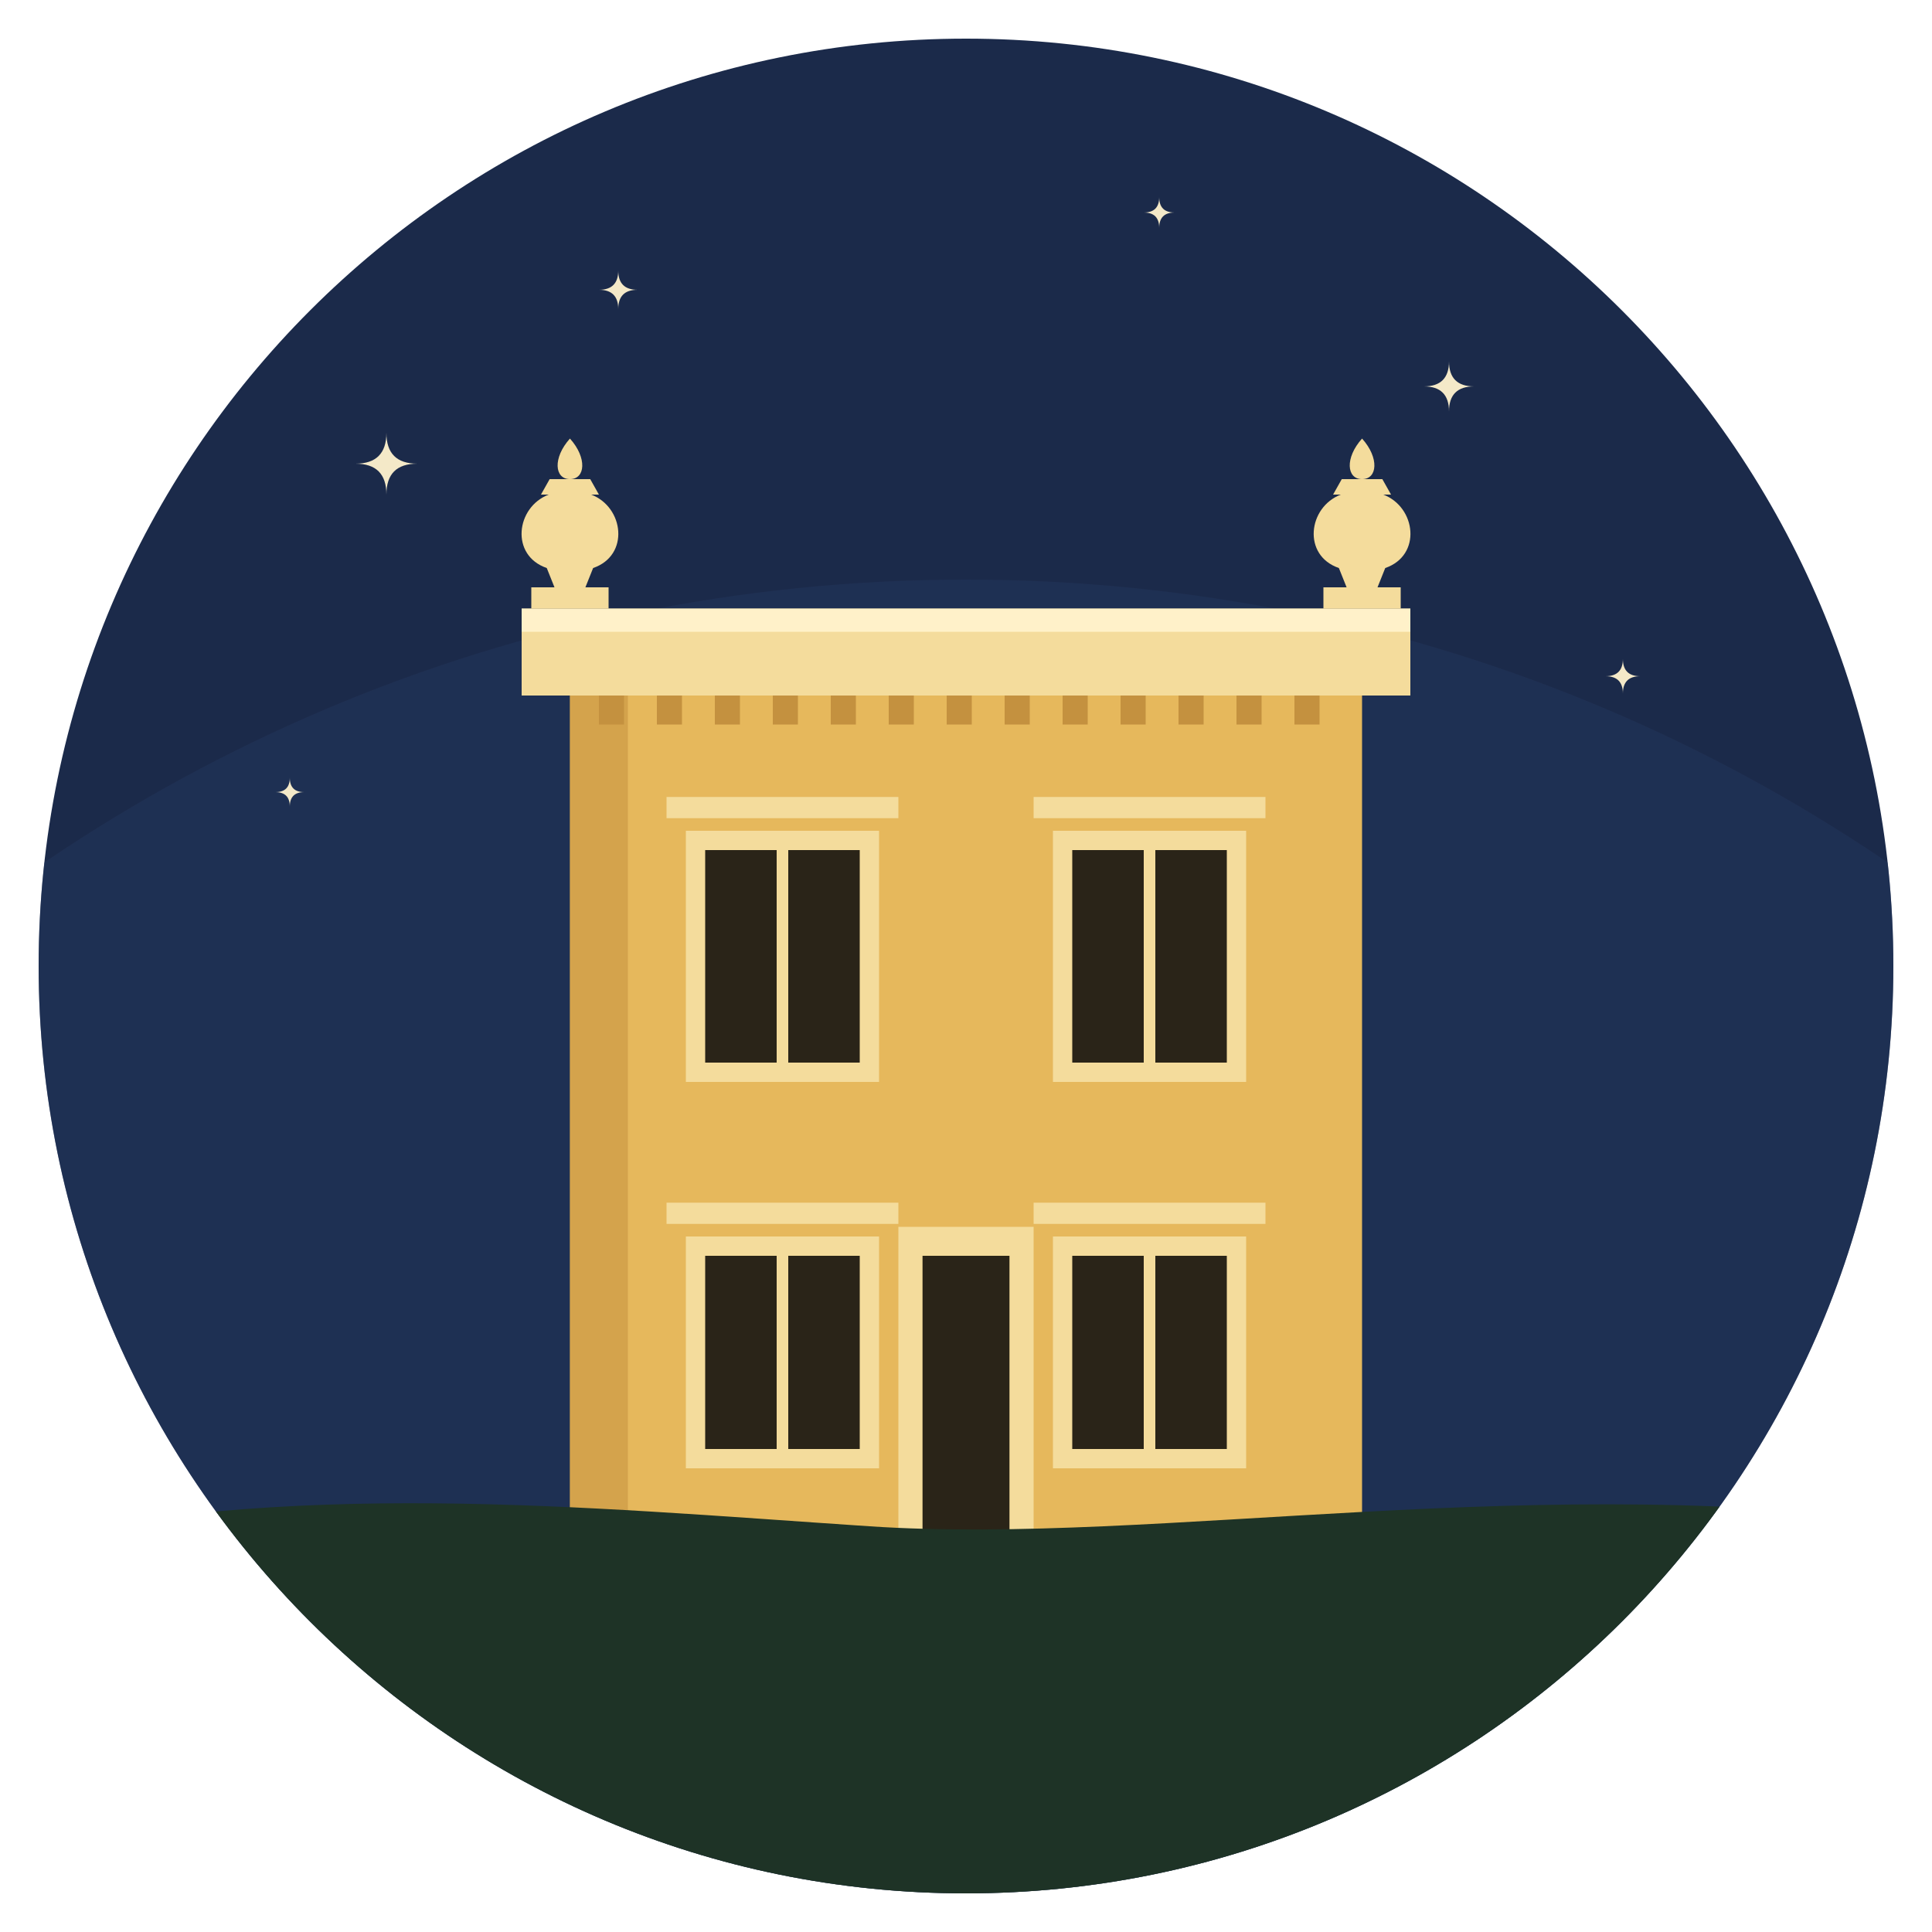
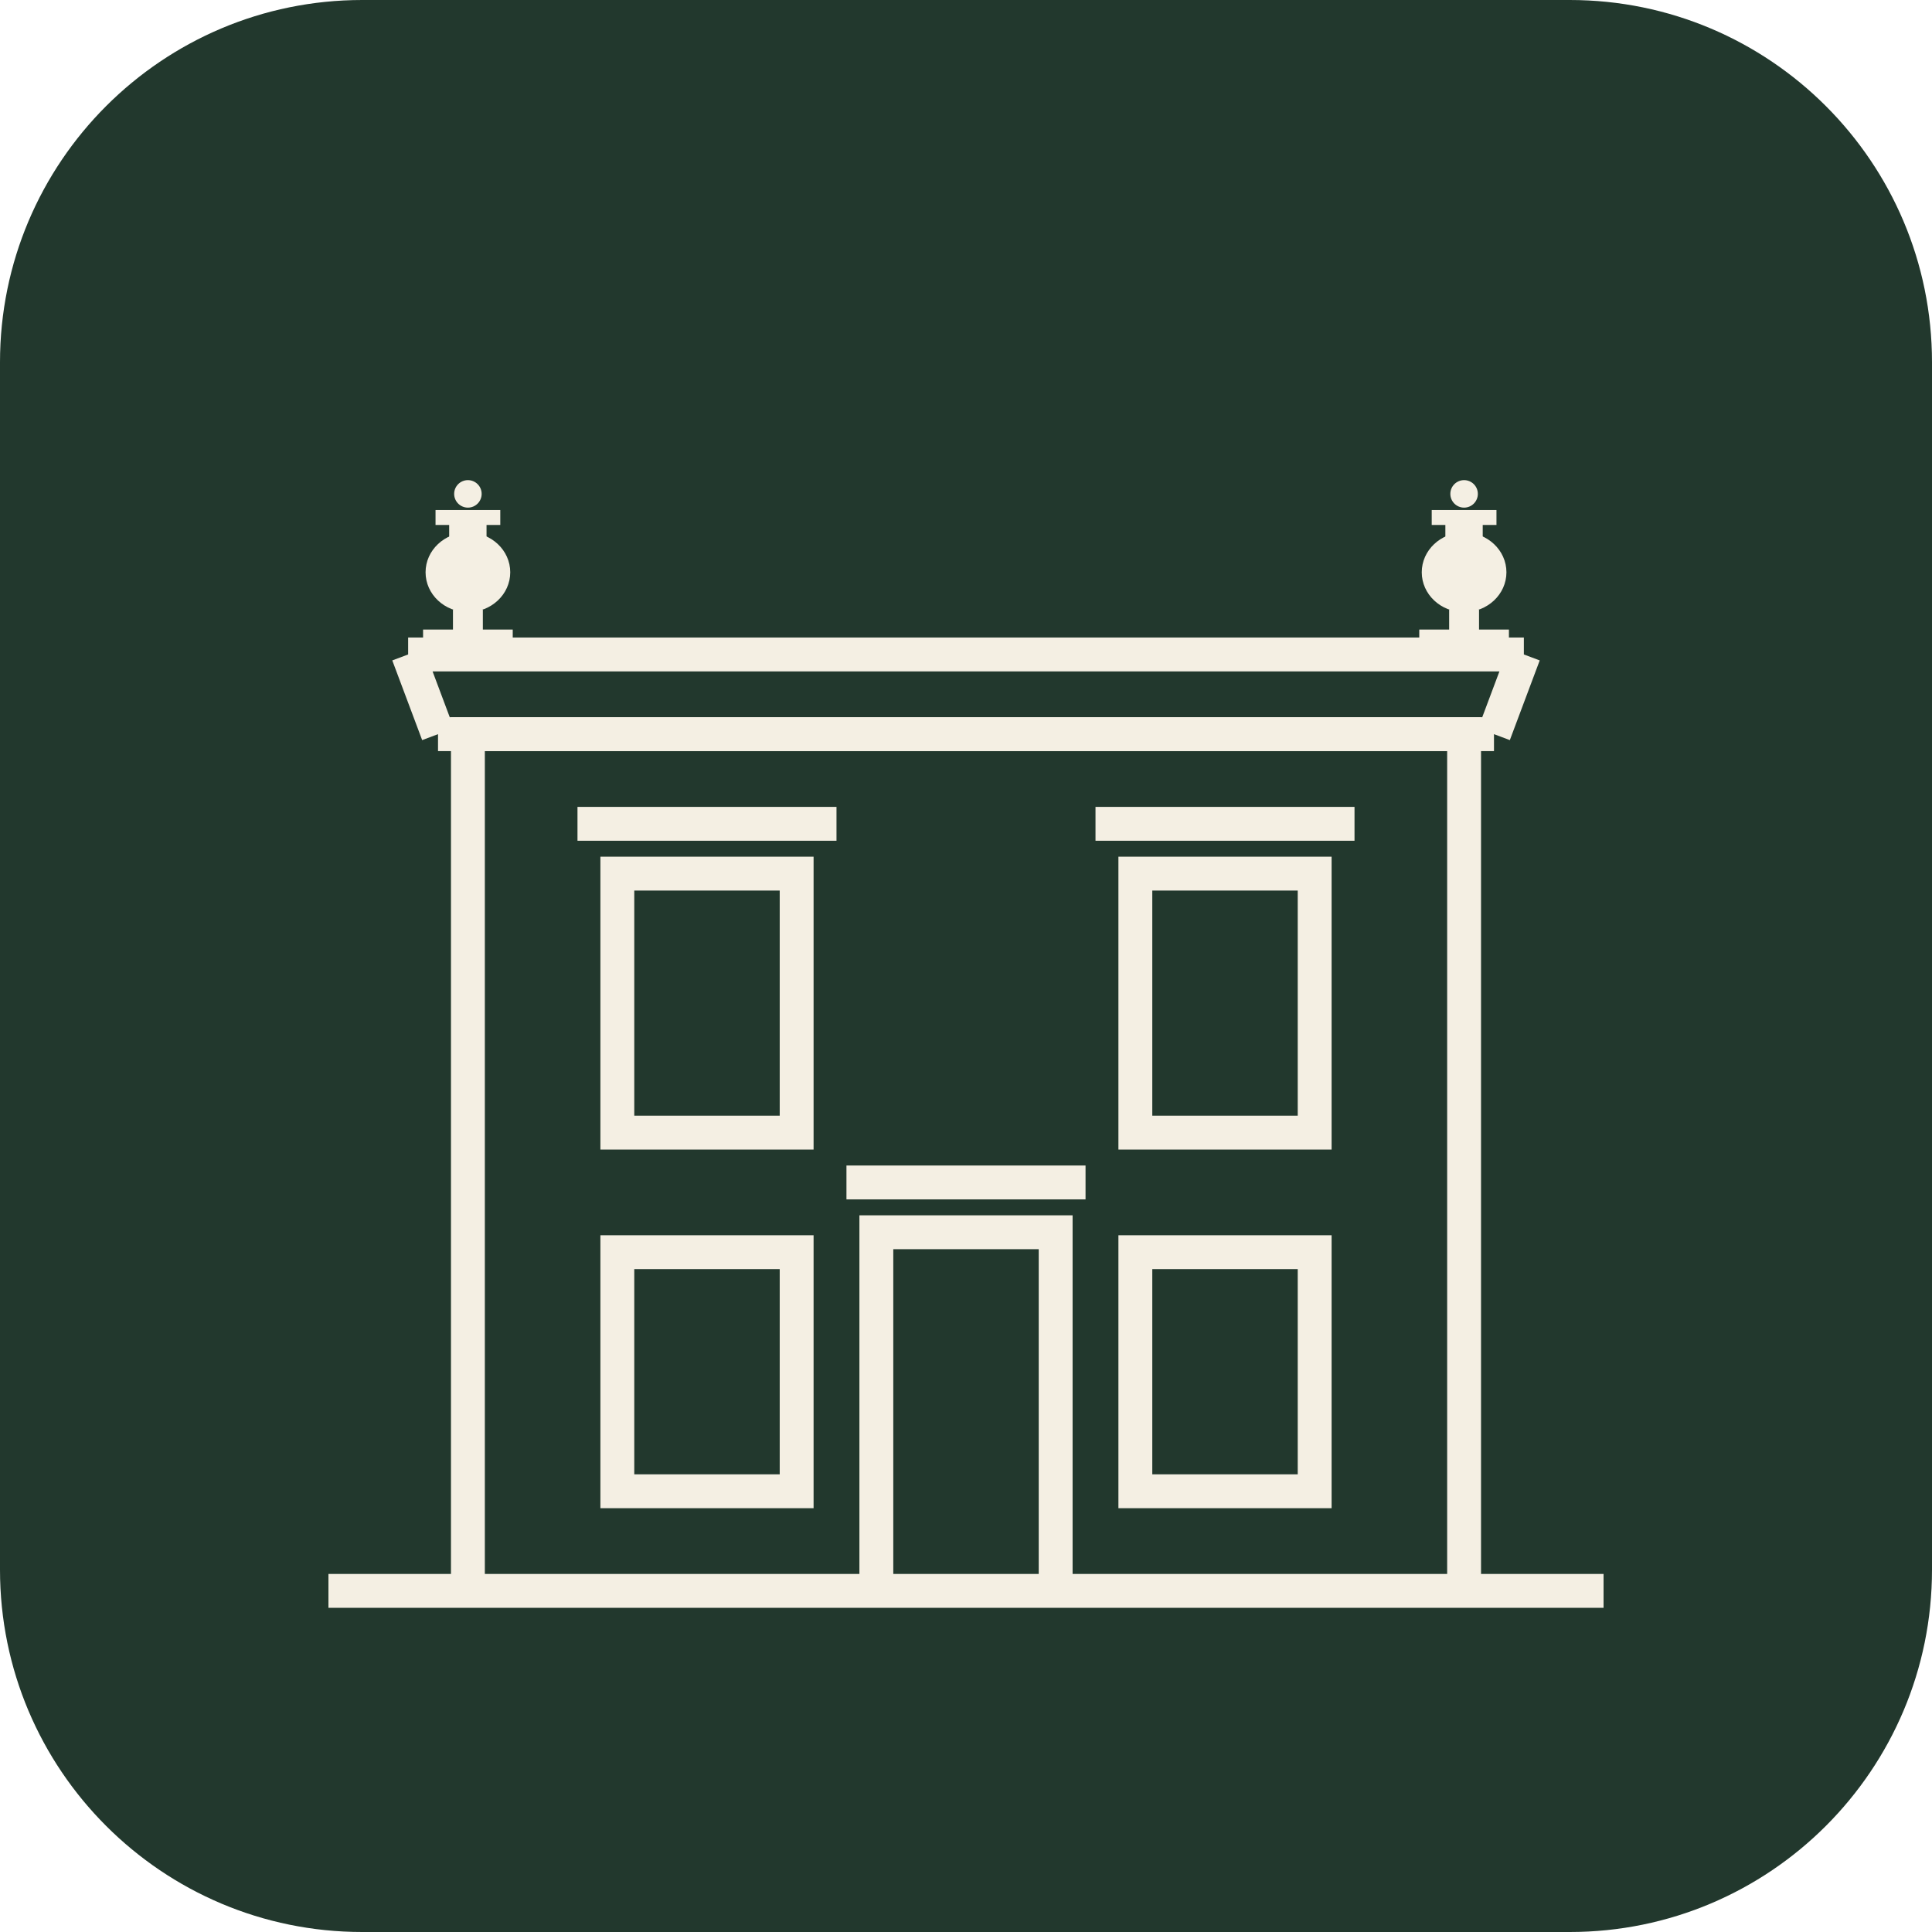
- <svg xmlns="http://www.w3.org/2000/svg" viewBox="0 0 200 200">
-   <defs>
-     <clipPath id="c">
-       <circle cx="100" cy="100" r="96" />
-     </clipPath>
-   </defs>
-   <circle cx="100" cy="100" r="96" fill="#1B2A4A" />
-   <g clip-path="url(#c)">
-     <circle cx="100" cy="230" r="170" fill="#22355C" opacity=".5" />
-     <path d="M40,44.8 Q40,48 43.2,48 Q40,48 40,51.2 Q40,48 36.8,48 Q40,48 40,44.8 Z" fill="#F4E9C8" />
-     <path d="M64,28 Q64,30 66,30 Q64,30 64,32 Q64,30 62,30 Q64,30 64,28 Z" fill="#F4E9C8" />
-     <path d="M150,37.4 Q150,40 152.6,40 Q150,40 150,42.6 Q150,40 147.4,40 Q150,40 150,37.4 Z" fill="#F4E9C8" />
-     <path d="M168,68.2 Q168,70 169.8,70 Q168,70 168,71.8 Q168,70 166.2,70 Q168,70 168,68.2 Z" fill="#F4E9C8" />
-     <path d="M120,20.4 Q120,22 121.6,22 Q120,22 120,23.6 Q120,22 118.4,22 Q120,22 120,20.4 Z" fill="#F4E9C8" />
-     <path d="M30,80.5 Q30,82 31.5,82 Q30,82 30,83.5 Q30,82 28.5,82 Q30,82 30,80.5 Z" fill="#F4E9C8" />
-     <rect x="59" y="72" width="82" height="96" fill="#E6B85C" />
-     <rect x="59" y="72" width="6" height="96" fill="#C4913F" opacity=".55" />
-     <rect x="54" y="63" width="92" height="9" fill="#F4DC9C" />
-     <rect x="54" y="63" width="92" height="2.4" fill="#FFF1C9" />
-     <rect x="62" y="72" width="2.6" height="3" fill="#C4913F" />
-     <rect x="68" y="72" width="2.6" height="3" fill="#C4913F" />
-     <rect x="74" y="72" width="2.6" height="3" fill="#C4913F" />
-     <rect x="80" y="72" width="2.6" height="3" fill="#C4913F" />
-     <rect x="86" y="72" width="2.6" height="3" fill="#C4913F" />
-     <rect x="92" y="72" width="2.6" height="3" fill="#C4913F" />
-     <rect x="98" y="72" width="2.6" height="3" fill="#C4913F" />
-     <rect x="104" y="72" width="2.6" height="3" fill="#C4913F" />
-     <rect x="110" y="72" width="2.6" height="3" fill="#C4913F" />
-     <rect x="116" y="72" width="2.6" height="3" fill="#C4913F" />
-     <rect x="122" y="72" width="2.6" height="3" fill="#C4913F" />
-     <rect x="128" y="72" width="2.6" height="3" fill="#C4913F" />
-     <rect x="134" y="72" width="2.6" height="3" fill="#C4913F" />
-     <path d="M55.0,63 h8.0 v-2.2 h-8.0 Z M57.4,60.8 h3.2 l0.8,-2.0 C65.2,57.5 64.6,52.5 61.2,51.2 h-4.4 C53.4,52.5 52.8,57.5 56.6,58.8 Z M56.0,51.2 h6.0 l-0.9,-1.6 h-4.2 Z M59,45.4 C60.8,47.4 60.6,49.6 59,49.6 C57.4,49.6 57.2,47.4 59,45.4 Z" fill="#F4DC9C" />
-     <path d="M137.0,63 h8.0 v-2.2 h-8.0 Z M139.4,60.8 h3.2 l0.8,-2.0 C147.2,57.5 146.6,52.5 143.2,51.2 h-4.4 C135.4,52.5 134.8,57.5 138.6,58.8 Z M138.0,51.2 h6.0 l-0.9,-1.6 h-4.2 Z M141,45.4 C142.8,47.4 142.6,49.6 141,49.6 C139.4,49.6 139.2,47.4 141,45.4 Z" fill="#F4DC9C" />
-     <rect x="71" y="86" width="20" height="26" fill="#F4DC9C" />
-     <rect x="73" y="88" width="16" height="22" fill="#2A2418" />
-     <rect x="80.4" y="88" width="1.2" height="22" fill="#F4DC9C" />
-     <rect x="69" y="82.5" width="24" height="2.2" fill="#F4DC9C" />
-     <rect x="109" y="86" width="20" height="26" fill="#F4DC9C" />
-     <rect x="111" y="88" width="16" height="22" fill="#2A2418" />
-     <rect x="118.4" y="88" width="1.2" height="22" fill="#F4DC9C" />
-     <rect x="107" y="82.5" width="24" height="2.2" fill="#F4DC9C" />
-     <rect x="71" y="128" width="20" height="24" fill="#F4DC9C" />
-     <rect x="73" y="130" width="16" height="20" fill="#2A2418" />
-     <rect x="80.4" y="130" width="1.2" height="20" fill="#F4DC9C" />
-     <rect x="69" y="124.5" width="24" height="2.2" fill="#F4DC9C" />
-     <rect x="109" y="128" width="20" height="24" fill="#F4DC9C" />
-     <rect x="111" y="130" width="16" height="20" fill="#2A2418" />
-     <rect x="118.4" y="130" width="1.2" height="20" fill="#F4DC9C" />
-     <rect x="107" y="124.5" width="24" height="2.2" fill="#F4DC9C" />
-     <rect x="93" y="127" width="14" height="41" fill="#F4DC9C" />
-     <rect x="95.5" y="130" width="9" height="38" fill="#2A2418" />
-     <path d="M0,160 C30,153 60,156 90,158 C120,160 160,152 200,158 V200 H0 Z" fill="#1E3326" />
+ <svg xmlns="http://www.w3.org/2000/svg" viewBox="0 0 160 160">
+   <rect width="160" height="160" rx="30" fill="#22382D" />
+   <g transform="translate(14 8) scale(.825)">
+     <g fill="none" stroke="#F4EFE3" stroke-width="3.4" stroke-linejoin="miter">
+       <path d="M30,150 V64 H130 V150" />
+       <path d="M24,56 H136 M27,64 H133 M24,56 L27,64 M136,56 L133,64" />
+       <rect x="45" y="78" width="18" height="26" />
+       <rect x="97" y="78" width="18" height="26" />
+       <path d="M41,73 H67 M93,73 H119" />
+       <rect x="45" y="116" width="18" height="24" />
+       <rect x="97" y="116" width="18" height="24" />
+       <path d="M71,150 V114 H89 V150 M68,109 H92" />
+       <path d="M16,150 H144" />
+     </g>
+     <g fill="#F4EFE3" stroke="none">
+       <rect x="25.5" y="53.5" width="9.0" height="2.5" />
+       <rect x="28.5" y="51.5" width="3.0" height="2.25" />
+       <ellipse cx="30" cy="47.75" rx="4.25" ry="4.0" />
+       <rect x="28.12" y="42.75" width="3.75" height="2.0" />
+       <rect x="26.75" y="41.5" width="6.5" height="1.5" />
+       <circle cx="30" cy="39.88" r="1.38" />
+     </g>
+     <g fill="#F4EFE3" stroke="none">
+       <rect x="125.5" y="53.5" width="9.0" height="2.5" />
+       <rect x="128.5" y="51.5" width="3.0" height="2.25" />
+       <ellipse cx="130" cy="47.75" rx="4.25" ry="4.0" />
+       <rect x="128.12" y="42.75" width="3.75" height="2.0" />
+       <rect x="126.75" y="41.5" width="6.5" height="1.5" />
+       <circle cx="130" cy="39.88" r="1.38" />
+     </g>
  </g>
</svg>
